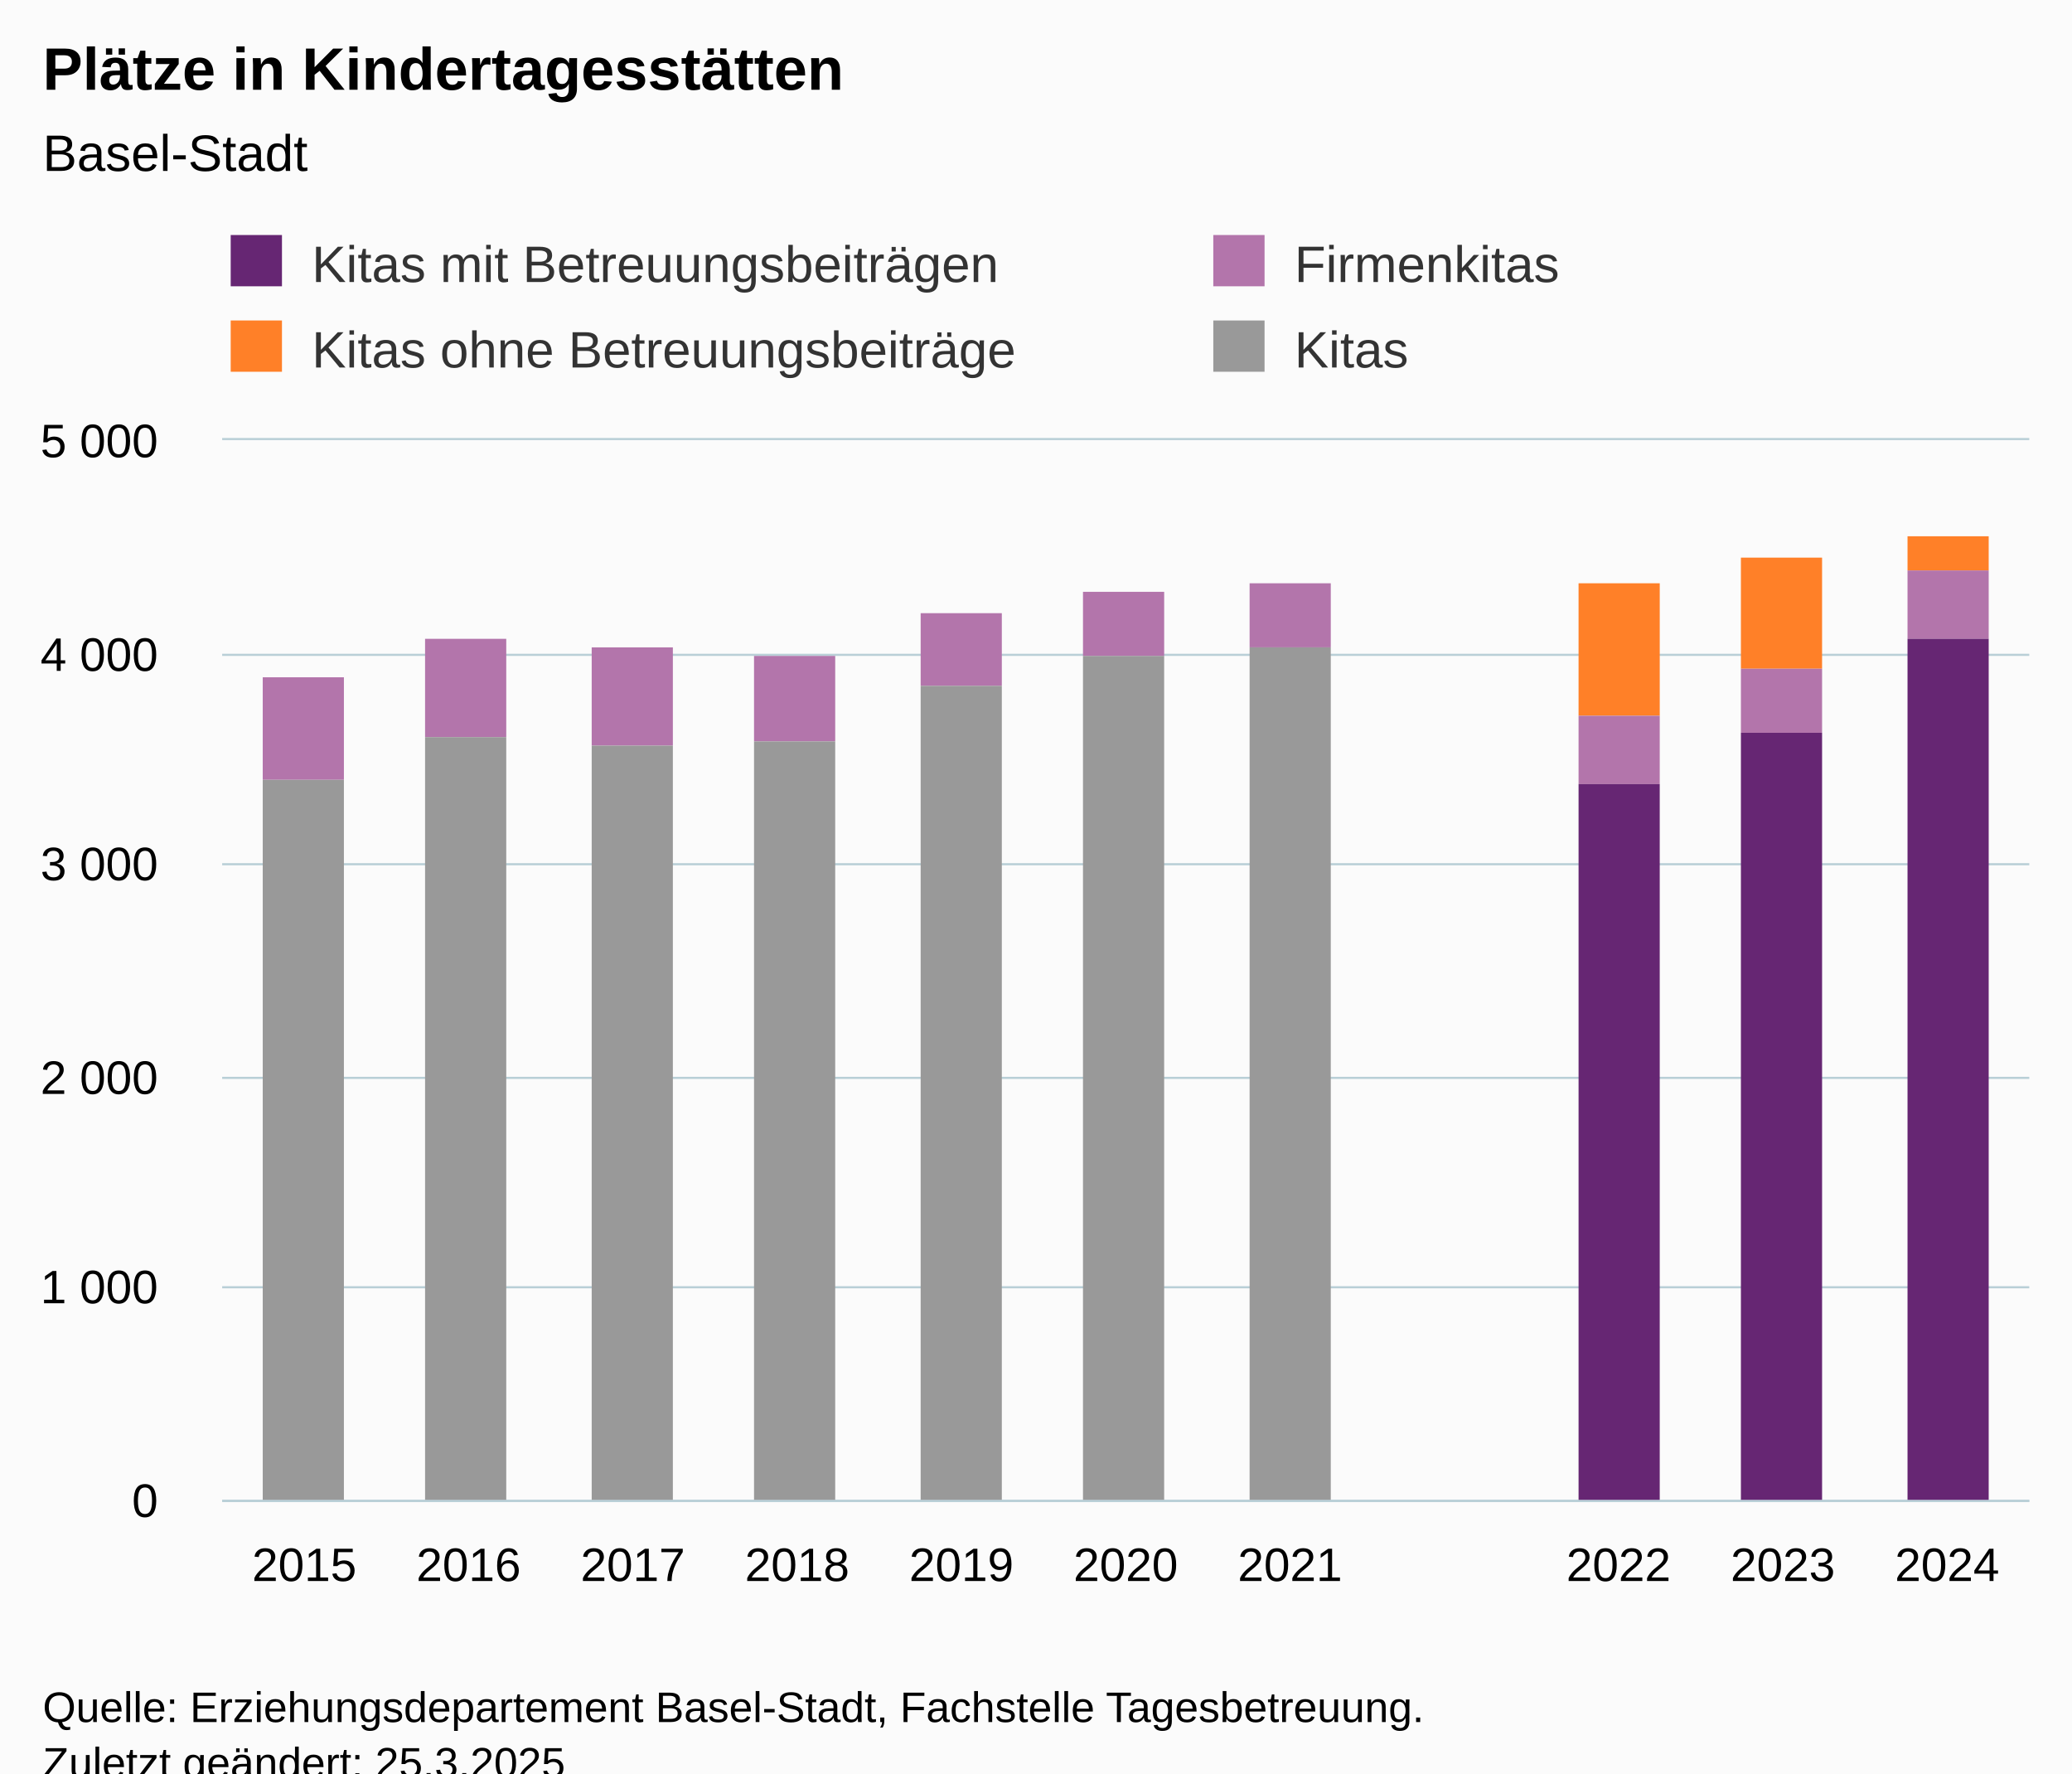
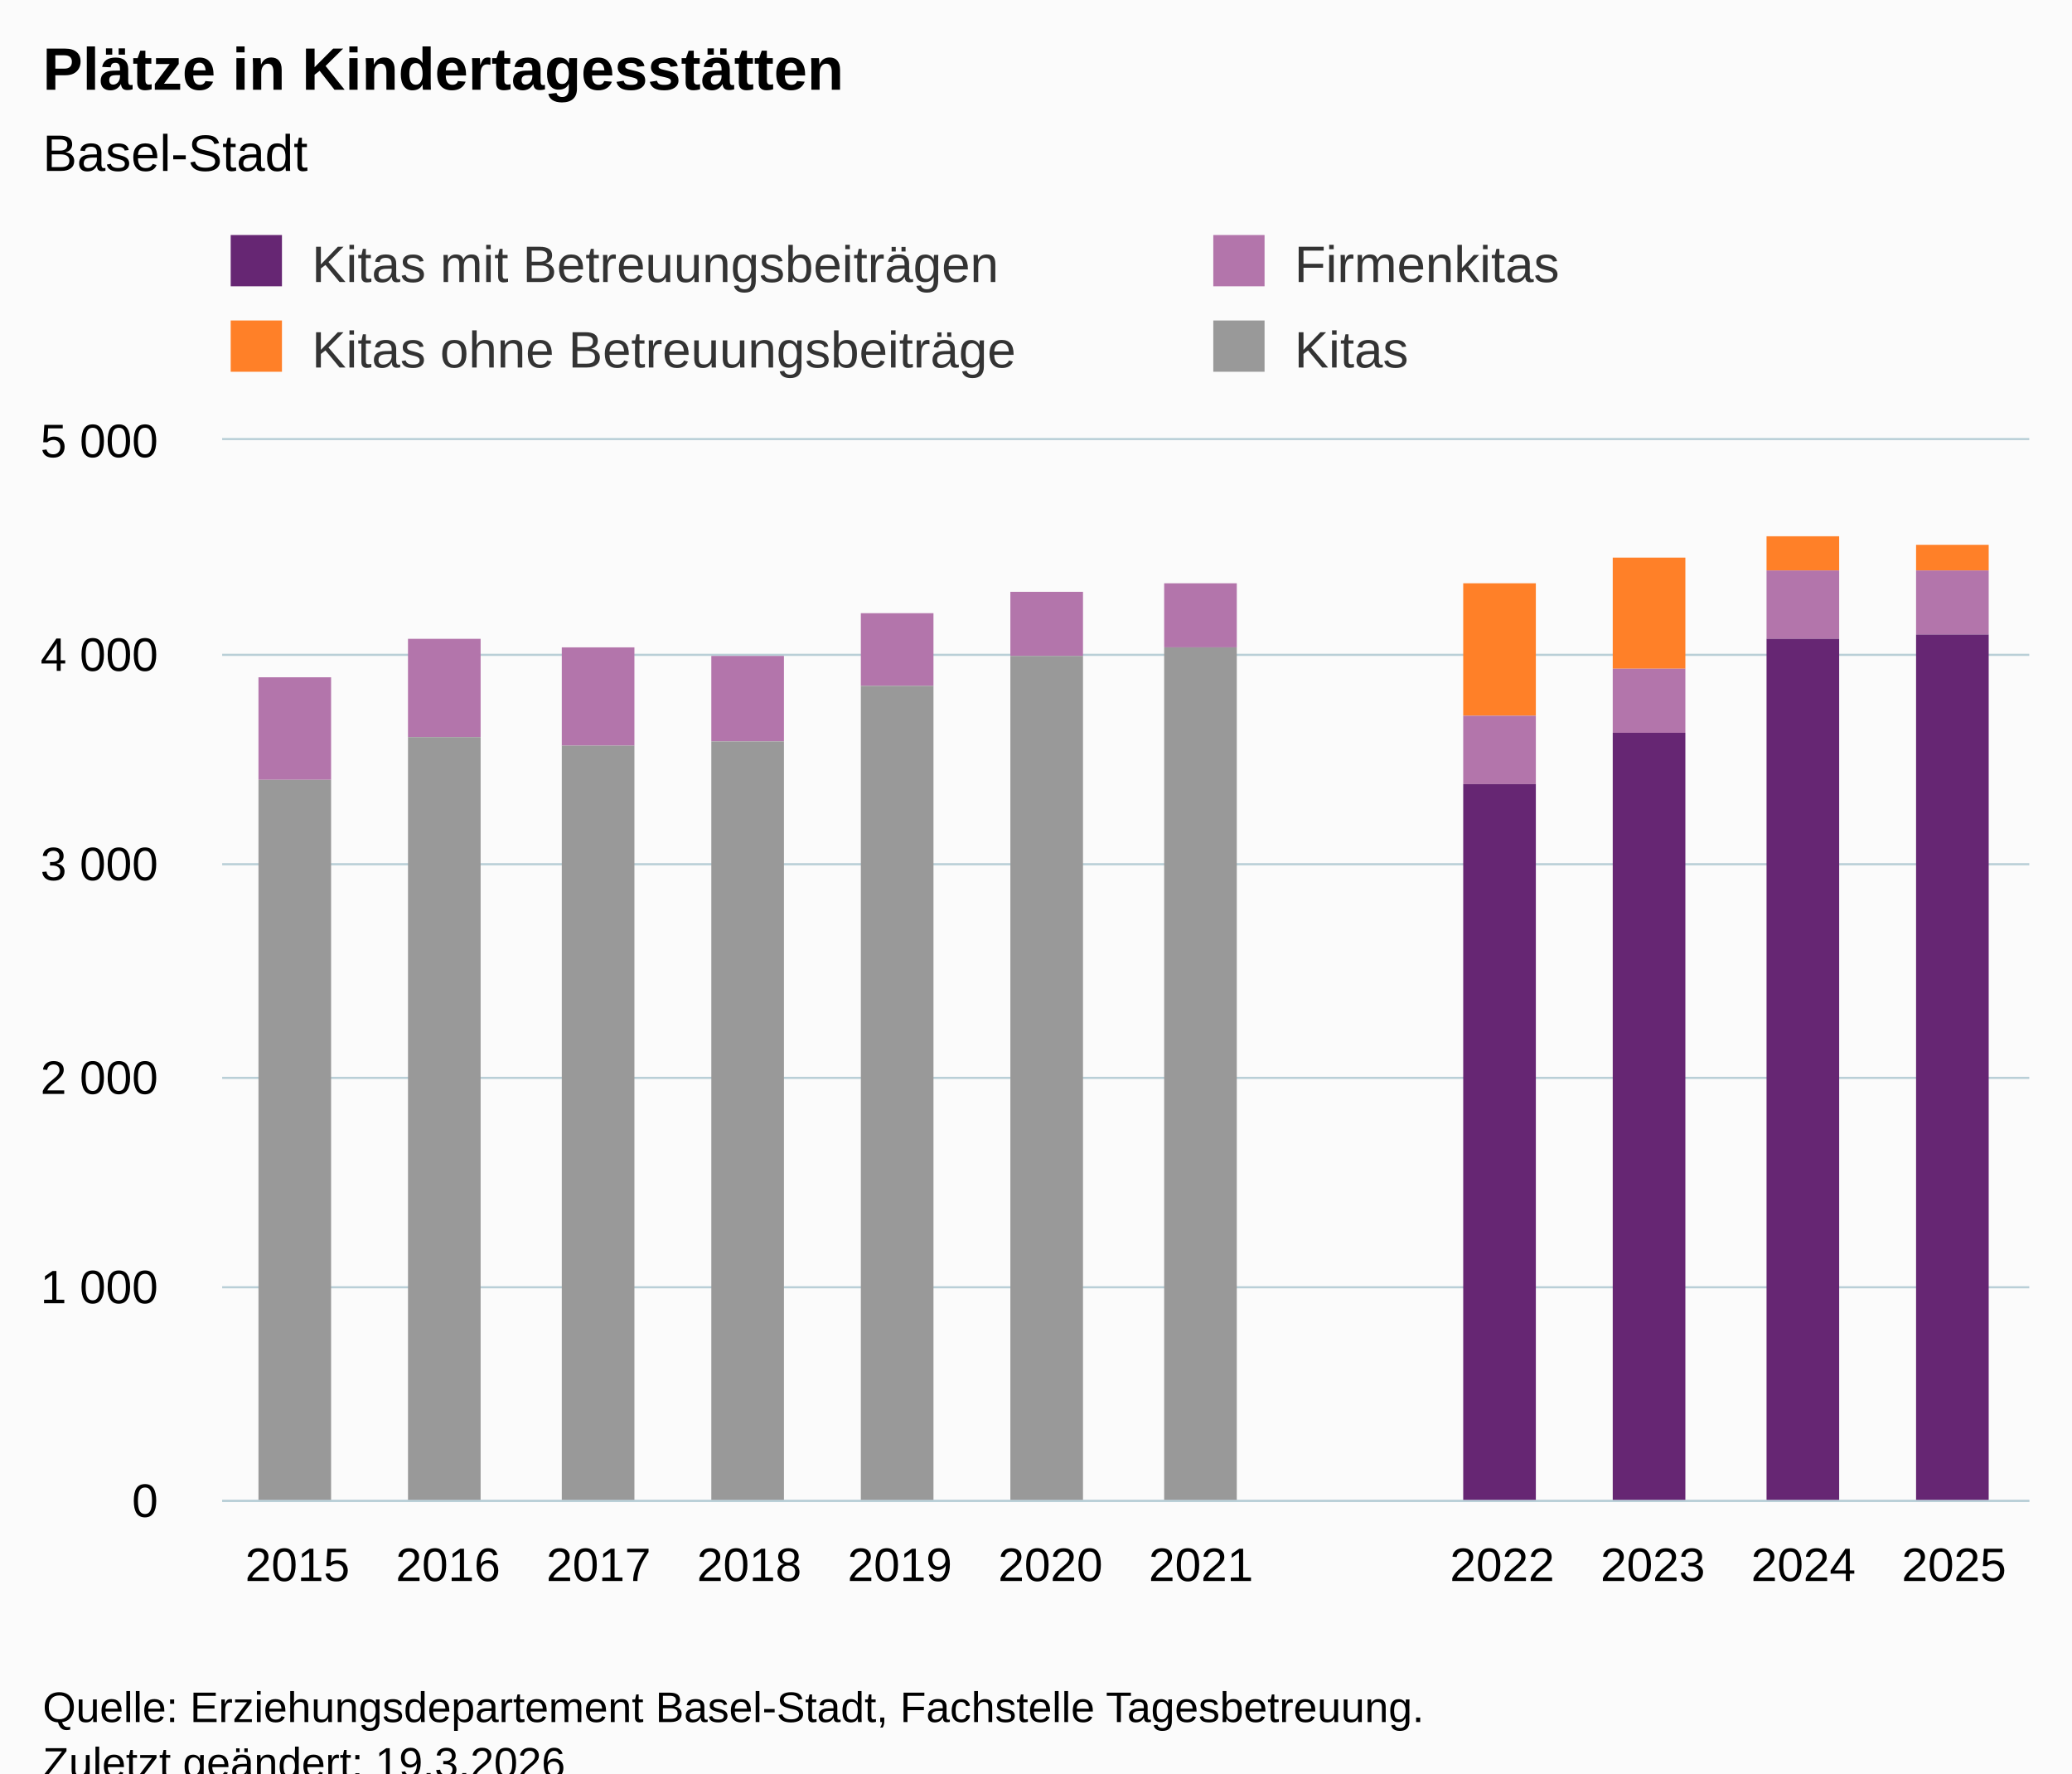
<svg xmlns="http://www.w3.org/2000/svg" version="1.1" class="highcharts-root" style="font-family:Arial;font-size:12px;" viewBox="0 0 485 415">
  <defs>
-     <clipPath id="highcharts-ewhrx2n-51-">
+     <clipPath id="highcharts-n0cb4u4-55-">
      <rect x="0" y="0" width="423" height="248" fill="none" />
    </clipPath>
-     <clipPath id="highcharts-ewhrx2n-63-">
+     <clipPath id="highcharts-n0cb4u4-68-">
      <rect x="0" y="0" width="423" height="248" fill="none" />
    </clipPath>
-     <clipPath id="highcharts-ewhrx2n-97-">
+     <clipPath id="highcharts-n0cb4u4-105-">
      <rect x="52" y="103" width="423" height="248" fill="none" />
    </clipPath>
  </defs>
  <rect fill="#fbfbfb" class="highcharts-background" x="0" y="0" width="485" height="428" rx="0" ry="0" />
  <rect fill="none" class="highcharts-plot-background" x="52" y="103" width="423" height="248" />
  <g class="highcharts-pane-group" data-z-index="0" />
  <g class="highcharts-grid highcharts-xaxis-grid" data-z-index="1">
-     <path fill="none" data-z-index="1" class="highcharts-grid-line" d="M 89.5 103 L 89.5 351" opacity="1" />
-     <path fill="none" data-z-index="1" class="highcharts-grid-line" d="M 128.5 103 L 128.5 351" opacity="1" />
-     <path fill="none" data-z-index="1" class="highcharts-grid-line" d="M 166.5 103 L 166.5 351" opacity="1" />
-     <path fill="none" data-z-index="1" class="highcharts-grid-line" d="M 205.5 103 L 205.5 351" opacity="1" />
-     <path fill="none" data-z-index="1" class="highcharts-grid-line" d="M 243.5 103 L 243.5 351" opacity="1" />
-     <path fill="none" data-z-index="1" class="highcharts-grid-line" d="M 282.5 103 L 282.5 351" opacity="1" />
-     <path fill="none" data-z-index="1" class="highcharts-grid-line" d="M 320.5 103 L 320.5 351" opacity="1" />
-     <path fill="none" data-z-index="1" class="highcharts-grid-line" d="M 359.5 103 L 359.5 351" opacity="1" />
-     <path fill="none" data-z-index="1" class="highcharts-grid-line" d="M 397.5 103 L 397.5 351" opacity="1" />
-     <path fill="none" data-z-index="1" class="highcharts-grid-line" d="M 436.5 103 L 436.5 351" opacity="1" />
+     <path fill="none" data-z-index="1" class="highcharts-grid-line" d="M 86.5 103 L 86.5 351" opacity="1" />
+     <path fill="none" data-z-index="1" class="highcharts-grid-line" d="M 122.5 103 L 122.5 351" opacity="1" />
+     <path fill="none" data-z-index="1" class="highcharts-grid-line" d="M 157.5 103 L 157.5 351" opacity="1" />
+     <path fill="none" data-z-index="1" class="highcharts-grid-line" d="M 192.5 103 L 192.5 351" opacity="1" />
+     <path fill="none" data-z-index="1" class="highcharts-grid-line" d="M 227.5 103 L 227.5 351" opacity="1" />
+     <path fill="none" data-z-index="1" class="highcharts-grid-line" d="M 263.5 103 L 263.5 351" opacity="1" />
+     <path fill="none" data-z-index="1" class="highcharts-grid-line" d="M 298.5 103 L 298.5 351" opacity="1" />
+     <path fill="none" data-z-index="1" class="highcharts-grid-line" d="M 333.5 103 L 333.5 351" opacity="1" />
+     <path fill="none" data-z-index="1" class="highcharts-grid-line" d="M 368.5 103 L 368.5 351" opacity="1" />
+     <path fill="none" data-z-index="1" class="highcharts-grid-line" d="M 404.5 103 L 404.5 351" opacity="1" />
+     <path fill="none" data-z-index="1" class="highcharts-grid-line" d="M 439.5 103 L 439.5 351" opacity="1" />
    <path fill="none" data-z-index="1" class="highcharts-grid-line" d="M 474.5 103 L 474.5 351" opacity="1" />
    <path fill="none" data-z-index="1" class="highcharts-grid-line" d="M 51.5 103 L 51.5 351" opacity="1" />
  </g>
  <g class="highcharts-grid highcharts-yaxis-grid" data-z-index="1">
    <path fill="none" stroke="#B9CFD7" stroke-width="0.5" data-z-index="1" class="highcharts-grid-line" d="M 52 351.25 L 475 351.25" opacity="1" />
    <path fill="none" stroke="#B9CFD7" stroke-width="0.5" data-z-index="1" class="highcharts-grid-line" d="M 52 301.25 L 475 301.25" opacity="1" />
    <path fill="none" stroke="#B9CFD7" stroke-width="0.5" data-z-index="1" class="highcharts-grid-line" d="M 52 252.25 L 475 252.25" opacity="1" />
    <path fill="none" stroke="#B9CFD7" stroke-width="0.5" data-z-index="1" class="highcharts-grid-line" d="M 52 202.25 L 475 202.25" opacity="1" />
    <path fill="none" stroke="#B9CFD7" stroke-width="0.5" data-z-index="1" class="highcharts-grid-line" d="M 52 153.25 L 475 153.25" opacity="1" />
    <path fill="none" stroke="#B9CFD7" stroke-width="0.5" data-z-index="1" class="highcharts-grid-line" d="M 52 102.75 L 475 102.75" opacity="1" />
  </g>
  <rect fill="none" class="highcharts-plot-border" data-z-index="1" x="52" y="103" width="423" height="248" />
  <g class="highcharts-axis highcharts-xaxis" data-z-index="2">
    <path fill="none" class="highcharts-axis-line" stroke="#B9CFD7" stroke-width="0.5" data-z-index="7" d="M 52 351.25 L 475 351.25" />
  </g>
  <g class="highcharts-axis highcharts-yaxis" data-z-index="2">
    <path fill="none" class="highcharts-axis-line" data-z-index="7" d="M 52 103 L 52 351" />
  </g>
  <g class="highcharts-series-group" data-z-index="3">
-     <g class="highcharts-series highcharts-series-0 highcharts-column-series" data-z-index="0.1" opacity="1" transform="translate(52,103) scale(1 1)" clip-path="url(#highcharts-ewhrx2n-63-)">
-       <rect x="317.5" y="33.5" width="19" height="31" fill="#FF8028" stroke="#ffffff" stroke-width="1e-7" opacity="1" class="highcharts-point" />
-       <rect x="355.5" y="27.5" width="19" height="26" fill="#FF8028" stroke="#ffffff" stroke-width="1e-7" opacity="1" class="highcharts-point" />
-       <rect x="394.5" y="22.5" width="19" height="8" fill="#FF8028" stroke="#ffffff" stroke-width="1e-7" opacity="1" class="highcharts-point" />
+     <g class="highcharts-series highcharts-series-0 highcharts-column-series" data-z-index="0.1" opacity="1" transform="translate(52,103) scale(1 1)" clip-path="url(#highcharts-n0cb4u4-68-)">
+       <rect x="290.5" y="33.5" width="17" height="31" fill="#FF8028" stroke="#ffffff" stroke-width="1e-7" opacity="1" class="highcharts-point" />
+       <rect x="325.5" y="27.5" width="17" height="26" fill="#FF8028" stroke="#ffffff" stroke-width="1e-7" opacity="1" class="highcharts-point" />
+       <rect x="361.5" y="22.5" width="17" height="8" fill="#FF8028" stroke="#ffffff" stroke-width="1e-7" opacity="1" class="highcharts-point" />
+       <rect x="396.5" y="24.5" width="17" height="6" fill="#FF8028" stroke="#ffffff" stroke-width="1e-7" opacity="1" class="highcharts-point" />
    </g>
    <g class="highcharts-markers highcharts-series-0 highcharts-column-series" data-z-index="0.1" opacity="1" transform="translate(52,103) scale(1 1)" clip-path="none" />
-     <g class="highcharts-series highcharts-series-1 highcharts-column-series" data-z-index="0.1" opacity="1" transform="translate(52,103) scale(1 1)" clip-path="url(#highcharts-ewhrx2n-63-)">
-       <rect x="9.5" y="55.5" width="19" height="24" fill="#B375AB" stroke="#ffffff" stroke-width="1e-7" opacity="1" class="highcharts-point" />
-       <rect x="47.5" y="46.5" width="19" height="23" fill="#B375AB" stroke="#ffffff" stroke-width="1e-7" opacity="1" class="highcharts-point" />
-       <rect x="86.5" y="48.5" width="19" height="23" fill="#B375AB" stroke="#ffffff" stroke-width="1e-7" opacity="1" class="highcharts-point" />
-       <rect x="124.5" y="50.5" width="19" height="20" fill="#B375AB" stroke="#ffffff" stroke-width="1e-7" opacity="1" class="highcharts-point" />
-       <rect x="163.5" y="40.5" width="19" height="17" fill="#B375AB" stroke="#ffffff" stroke-width="1e-7" opacity="1" class="highcharts-point" />
-       <rect x="201.5" y="35.5" width="19" height="15" fill="#B375AB" stroke="#ffffff" stroke-width="1e-7" opacity="1" class="highcharts-point" />
-       <rect x="240.5" y="33.5" width="19" height="15" fill="#B375AB" stroke="#ffffff" stroke-width="1e-7" opacity="1" class="highcharts-point" />
-       <rect x="317.5" y="64.5" width="19" height="16" fill="#B375AB" stroke="#ffffff" stroke-width="1e-7" opacity="1" class="highcharts-point" />
-       <rect x="355.5" y="53.5" width="19" height="15" fill="#B375AB" stroke="#ffffff" stroke-width="1e-7" opacity="1" class="highcharts-point" />
-       <rect x="394.5" y="30.5" width="19" height="16" fill="#B375AB" stroke="#ffffff" stroke-width="1e-7" opacity="1" class="highcharts-point" />
+     <g class="highcharts-series highcharts-series-1 highcharts-column-series" data-z-index="0.1" opacity="1" transform="translate(52,103) scale(1 1)" clip-path="url(#highcharts-n0cb4u4-68-)">
+       <rect x="8.5" y="55.5" width="17" height="24" fill="#B375AB" stroke="#ffffff" stroke-width="1e-7" opacity="1" class="highcharts-point" />
+       <rect x="43.5" y="46.5" width="17" height="23" fill="#B375AB" stroke="#ffffff" stroke-width="1e-7" opacity="1" class="highcharts-point" />
+       <rect x="79.5" y="48.5" width="17" height="23" fill="#B375AB" stroke="#ffffff" stroke-width="1e-7" opacity="1" class="highcharts-point" />
+       <rect x="114.5" y="50.5" width="17" height="20" fill="#B375AB" stroke="#ffffff" stroke-width="1e-7" opacity="1" class="highcharts-point" />
+       <rect x="149.5" y="40.5" width="17" height="17" fill="#B375AB" stroke="#ffffff" stroke-width="1e-7" opacity="1" class="highcharts-point" />
+       <rect x="184.5" y="35.5" width="17" height="15" fill="#B375AB" stroke="#ffffff" stroke-width="1e-7" opacity="1" class="highcharts-point" />
+       <rect x="220.5" y="33.5" width="17" height="15" fill="#B375AB" stroke="#ffffff" stroke-width="1e-7" opacity="1" class="highcharts-point" />
+       <rect x="290.5" y="64.5" width="17" height="16" fill="#B375AB" stroke="#ffffff" stroke-width="1e-7" opacity="1" class="highcharts-point" />
+       <rect x="325.5" y="53.5" width="17" height="15" fill="#B375AB" stroke="#ffffff" stroke-width="1e-7" opacity="1" class="highcharts-point" />
+       <rect x="361.5" y="30.5" width="17" height="16" fill="#B375AB" stroke="#ffffff" stroke-width="1e-7" opacity="1" class="highcharts-point" />
+       <rect x="396.5" y="30.5" width="17" height="15" fill="#B375AB" stroke="#ffffff" stroke-width="1e-7" opacity="1" class="highcharts-point" />
    </g>
    <g class="highcharts-markers highcharts-series-1 highcharts-column-series" data-z-index="0.1" opacity="1" transform="translate(52,103) scale(1 1)" clip-path="none" />
-     <g class="highcharts-series highcharts-series-2 highcharts-column-series" data-z-index="0.1" opacity="1" transform="translate(52,103) scale(1 1)" clip-path="url(#highcharts-ewhrx2n-63-)">
-       <rect x="317.5" y="80.5" width="19" height="168" fill="#662673" stroke="#ffffff" stroke-width="1e-7" opacity="1" class="highcharts-point" />
-       <rect x="355.5" y="68.5" width="19" height="180" fill="#662673" stroke="#ffffff" stroke-width="1e-7" opacity="1" class="highcharts-point" />
-       <rect x="394.5" y="46.5" width="19" height="202" fill="#662673" stroke="#ffffff" stroke-width="1e-7" opacity="1" class="highcharts-point" />
+     <g class="highcharts-series highcharts-series-2 highcharts-column-series" data-z-index="0.1" opacity="1" transform="translate(52,103) scale(1 1)" clip-path="url(#highcharts-n0cb4u4-68-)">
+       <rect x="290.5" y="80.5" width="17" height="168" fill="#662673" stroke="#ffffff" stroke-width="1e-7" opacity="1" class="highcharts-point" />
+       <rect x="325.5" y="68.5" width="17" height="180" fill="#662673" stroke="#ffffff" stroke-width="1e-7" opacity="1" class="highcharts-point" />
+       <rect x="361.5" y="46.5" width="17" height="202" fill="#662673" stroke="#ffffff" stroke-width="1e-7" opacity="1" class="highcharts-point" />
+       <rect x="396.5" y="45.5" width="17" height="203" fill="#662673" stroke="#ffffff" stroke-width="1e-7" opacity="1" class="highcharts-point" />
    </g>
    <g class="highcharts-markers highcharts-series-2 highcharts-column-series" data-z-index="0.1" opacity="1" transform="translate(52,103) scale(1 1)" clip-path="none" />
-     <g class="highcharts-series highcharts-series-3 highcharts-column-series" data-z-index="0.1" opacity="1" transform="translate(52,103) scale(1 1)" clip-path="url(#highcharts-ewhrx2n-63-)">
-       <rect x="9.5" y="79.5" width="19" height="169" fill="#999999" stroke="#ffffff" stroke-width="1e-7" opacity="1" class="highcharts-point" />
-       <rect x="47.5" y="69.5" width="19" height="179" fill="#999999" stroke="#ffffff" stroke-width="1e-7" opacity="1" class="highcharts-point" />
-       <rect x="86.5" y="71.5" width="19" height="177" fill="#999999" stroke="#ffffff" stroke-width="1e-7" opacity="1" class="highcharts-point" />
-       <rect x="124.5" y="70.5" width="19" height="178" fill="#999999" stroke="#ffffff" stroke-width="1e-7" opacity="1" class="highcharts-point" />
-       <rect x="163.5" y="57.5" width="19" height="191" fill="#999999" stroke="#ffffff" stroke-width="1e-7" opacity="1" class="highcharts-point" />
-       <rect x="201.5" y="50.5" width="19" height="198" fill="#999999" stroke="#ffffff" stroke-width="1e-7" opacity="1" class="highcharts-point" />
-       <rect x="240.5" y="48.5" width="19" height="200" fill="#999999" stroke="#ffffff" stroke-width="1e-7" opacity="1" class="highcharts-point" />
+     <g class="highcharts-series highcharts-series-3 highcharts-column-series" data-z-index="0.1" opacity="1" transform="translate(52,103) scale(1 1)" clip-path="url(#highcharts-n0cb4u4-68-)">
+       <rect x="8.5" y="79.5" width="17" height="169" fill="#999999" stroke="#ffffff" stroke-width="1e-7" opacity="1" class="highcharts-point" />
+       <rect x="43.5" y="69.5" width="17" height="179" fill="#999999" stroke="#ffffff" stroke-width="1e-7" opacity="1" class="highcharts-point" />
+       <rect x="79.5" y="71.5" width="17" height="177" fill="#999999" stroke="#ffffff" stroke-width="1e-7" opacity="1" class="highcharts-point" />
+       <rect x="114.5" y="70.5" width="17" height="178" fill="#999999" stroke="#ffffff" stroke-width="1e-7" opacity="1" class="highcharts-point" />
+       <rect x="149.5" y="57.5" width="17" height="191" fill="#999999" stroke="#ffffff" stroke-width="1e-7" opacity="1" class="highcharts-point" />
+       <rect x="184.5" y="50.5" width="17" height="198" fill="#999999" stroke="#ffffff" stroke-width="1e-7" opacity="1" class="highcharts-point" />
+       <rect x="220.5" y="48.5" width="17" height="200" fill="#999999" stroke="#ffffff" stroke-width="1e-7" opacity="1" class="highcharts-point" />
    </g>
    <g class="highcharts-markers highcharts-series-3 highcharts-column-series" data-z-index="0.1" opacity="1" transform="translate(52,103) scale(1 1)" clip-path="none" />
  </g>
  <text x="10" text-anchor="start" class="highcharts-title" data-z-index="4" style="color:#000000;font-size:14px;font-weight:bold;fill:#000000;" y="21">
    <tspan>Plätze in Kindertagesstätten</tspan>
  </text>
  <text x="10" text-anchor="start" class="highcharts-subtitle" data-z-index="4" style="color:#000000;font-size:12px;font-weight:normal;fill:#000000;" y="40">
    <tspan>Basel-Stadt</tspan>
  </text>
  <text x="10" text-anchor="start" class="highcharts-caption" data-z-index="4" style="color:#666666;fill:#666666;" y="385" />
  <g class="highcharts-legend" data-z-index="7" transform="translate(52,56)">
    <rect fill="none" class="highcharts-legend-box" rx="0" ry="0" x="0" y="0" width="500" height="35" visibility="visible" />
    <g data-z-index="1">
      <g>
        <g class="highcharts-legend-item highcharts-column-series highcharts-color-undefined highcharts-series-2" data-z-index="1" transform="translate(0,-5)">
          <text x="21" style="color:#333333;cursor:pointer;font-size:12px;font-weight:normal;fill:#333333;" text-anchor="start" data-z-index="2" y="15">
            <tspan>Kitas mit Betreuungsbeiträgen</tspan>
          </text>
          <rect x="2" y="4" width="12" height="12" fill="#662673" class="highcharts-point" data-z-index="3" />
        </g>
        <g class="highcharts-legend-item highcharts-column-series highcharts-color-undefined highcharts-series-1" data-z-index="1" transform="translate(230,-5)">
          <text x="21" y="15" style="color:#333333;cursor:pointer;font-size:12px;font-weight:normal;fill:#333333;" text-anchor="start" data-z-index="2">
            <tspan>Firmenkitas</tspan>
          </text>
          <rect x="2" y="4" width="12" height="12" fill="#B375AB" class="highcharts-point" data-z-index="3" />
        </g>
        <g class="highcharts-legend-item highcharts-column-series highcharts-color-undefined highcharts-series-0" data-z-index="1" transform="translate(0,15)">
          <text x="21" y="15" style="color:#333333;cursor:pointer;font-size:12px;font-weight:normal;fill:#333333;" text-anchor="start" data-z-index="2">
            <tspan>Kitas ohne Betreuungsbeiträge</tspan>
          </text>
          <rect x="2" y="4" width="12" height="12" fill="#FF8028" class="highcharts-point" data-z-index="3" />
        </g>
        <g class="highcharts-legend-item highcharts-column-series highcharts-color-undefined highcharts-series-3" data-z-index="1" transform="translate(230,15)">
          <text x="21" y="15" style="color:#333333;cursor:pointer;font-size:12px;font-weight:normal;fill:#333333;" text-anchor="start" data-z-index="2">
            <tspan>Kitas</tspan>
          </text>
          <rect x="2" y="4" width="12" height="12" fill="#999999" class="highcharts-point" data-z-index="3" />
        </g>
      </g>
    </g>
  </g>
  <g class="highcharts-axis-labels highcharts-xaxis-labels" data-z-index="7">
-     <text x="71.227" style="color:#000000;cursor:default;font-size:11px;fill:#000000;" text-anchor="middle" transform="translate(0,0)" y="370" opacity="1">2015</text>
-     <text x="109.682" style="color:#000000;cursor:default;font-size:11px;fill:#000000;" text-anchor="middle" transform="translate(0,0)" y="370" opacity="1">2016</text>
-     <text x="148.136" style="color:#000000;cursor:default;font-size:11px;fill:#000000;" text-anchor="middle" transform="translate(0,0)" y="370" opacity="1">2017</text>
-     <text x="186.591" style="color:#000000;cursor:default;font-size:11px;fill:#000000;" text-anchor="middle" transform="translate(0,0)" y="370" opacity="1">2018</text>
-     <text x="225.045" style="color:#000000;cursor:default;font-size:11px;fill:#000000;" text-anchor="middle" transform="translate(0,0)" y="370" opacity="1">2019</text>
-     <text x="263.5" style="color:#000000;cursor:default;font-size:11px;fill:#000000;" text-anchor="middle" transform="translate(0,0)" y="370" opacity="1">2020</text>
-     <text x="301.955" style="color:#000000;cursor:default;font-size:11px;fill:#000000;" text-anchor="middle" transform="translate(0,0)" y="370" opacity="1">2021</text>
-     <text x="340.409" style="color:#000000;cursor:default;font-size:11px;fill:#000000;" text-anchor="middle" transform="translate(0,0)" y="370" opacity="1" />
-     <text x="378.864" style="color:#000000;cursor:default;font-size:11px;fill:#000000;" text-anchor="middle" transform="translate(0,0)" y="370" opacity="1">2022</text>
-     <text x="417.318" style="color:#000000;cursor:default;font-size:11px;fill:#000000;" text-anchor="middle" transform="translate(0,0)" y="370" opacity="1">2023</text>
-     <text x="455.773" style="color:#000000;cursor:default;font-size:11px;fill:#000000;" text-anchor="middle" transform="translate(0,0)" y="370" opacity="1">2024</text>
+     <text x="69.625" style="color:#000000;cursor:default;font-size:11px;fill:#000000;" text-anchor="middle" transform="translate(0,0)" y="370" opacity="1">2015</text>
+     <text x="104.875" style="color:#000000;cursor:default;font-size:11px;fill:#000000;" text-anchor="middle" transform="translate(0,0)" y="370" opacity="1">2016</text>
+     <text x="140.125" style="color:#000000;cursor:default;font-size:11px;fill:#000000;" text-anchor="middle" transform="translate(0,0)" y="370" opacity="1">2017</text>
+     <text x="175.375" style="color:#000000;cursor:default;font-size:11px;fill:#000000;" text-anchor="middle" transform="translate(0,0)" y="370" opacity="1">2018</text>
+     <text x="210.625" style="color:#000000;cursor:default;font-size:11px;fill:#000000;" text-anchor="middle" transform="translate(0,0)" y="370" opacity="1">2019</text>
+     <text x="245.875" style="color:#000000;cursor:default;font-size:11px;fill:#000000;" text-anchor="middle" transform="translate(0,0)" y="370" opacity="1">2020</text>
+     <text x="281.125" style="color:#000000;cursor:default;font-size:11px;fill:#000000;" text-anchor="middle" transform="translate(0,0)" y="370" opacity="1">2021</text>
+     <text x="316.375" style="color:#000000;cursor:default;font-size:11px;fill:#000000;" text-anchor="middle" transform="translate(0,0)" y="370" opacity="1" />
+     <text x="351.625" style="color:#000000;cursor:default;font-size:11px;fill:#000000;" text-anchor="middle" transform="translate(0,0)" y="370" opacity="1">2022</text>
+     <text x="386.875" style="color:#000000;cursor:default;font-size:11px;fill:#000000;" text-anchor="middle" transform="translate(0,0)" y="370" opacity="1">2023</text>
+     <text x="422.125" style="color:#000000;cursor:default;font-size:11px;fill:#000000;" text-anchor="middle" transform="translate(0,0)" y="370" opacity="1">2024</text>
+     <text x="457.375" style="color:#000000;cursor:default;font-size:11px;fill:#000000;" text-anchor="middle" transform="translate(0,0)" y="370" opacity="1">2025</text>
  </g>
  <g class="highcharts-axis-labels highcharts-yaxis-labels" data-z-index="7">
    <text x="37" style="color:#000000;cursor:default;font-size:11px;fill:#000000;" text-anchor="end" transform="translate(0,0)" y="355" opacity="1">0</text>
    <text x="37" style="color:#000000;cursor:default;font-size:11px;fill:#000000;" text-anchor="end" transform="translate(0,0)" y="305" opacity="1">
      <tspan>1 000</tspan>
    </text>
    <text x="37" style="color:#000000;cursor:default;font-size:11px;fill:#000000;" text-anchor="end" transform="translate(0,0)" y="256" opacity="1">
      <tspan>2 000</tspan>
    </text>
    <text x="37" style="color:#000000;cursor:default;font-size:11px;fill:#000000;" text-anchor="end" transform="translate(0,0)" y="206" opacity="1">
      <tspan>3 000</tspan>
    </text>
    <text x="37" style="color:#000000;cursor:default;font-size:11px;fill:#000000;" text-anchor="end" transform="translate(0,0)" y="157" opacity="1">
      <tspan>4 000</tspan>
    </text>
    <text x="37" style="color:#000000;cursor:default;font-size:11px;fill:#000000;" text-anchor="end" transform="translate(0,0)" y="107" opacity="1">
      <tspan>5 000</tspan>
    </text>
  </g>
  <text x="10" class="highcharts-credits" text-anchor="start" data-z-index="8" style="cursor:default;color:#000000;font-size:10px;fill:#000000;" y="403">
    <tspan>Quelle: Erziehungsdepartement Basel-Stadt, Fachstelle Tagesbetreuung.</tspan>
-     <tspan x="10" dy="13">Zuletzt geändert: 25.3.2025</tspan>
+     <tspan x="10" dy="13">Zuletzt geändert: 19.3.2026</tspan>
  </text>
-   <g class="highcharts-control-points" data-z-index="99" clip-path="url(#highcharts-ewhrx2n-97-)" />
+   <g class="highcharts-control-points" data-z-index="99" clip-path="url(#highcharts-n0cb4u4-105-)" />
</svg>
